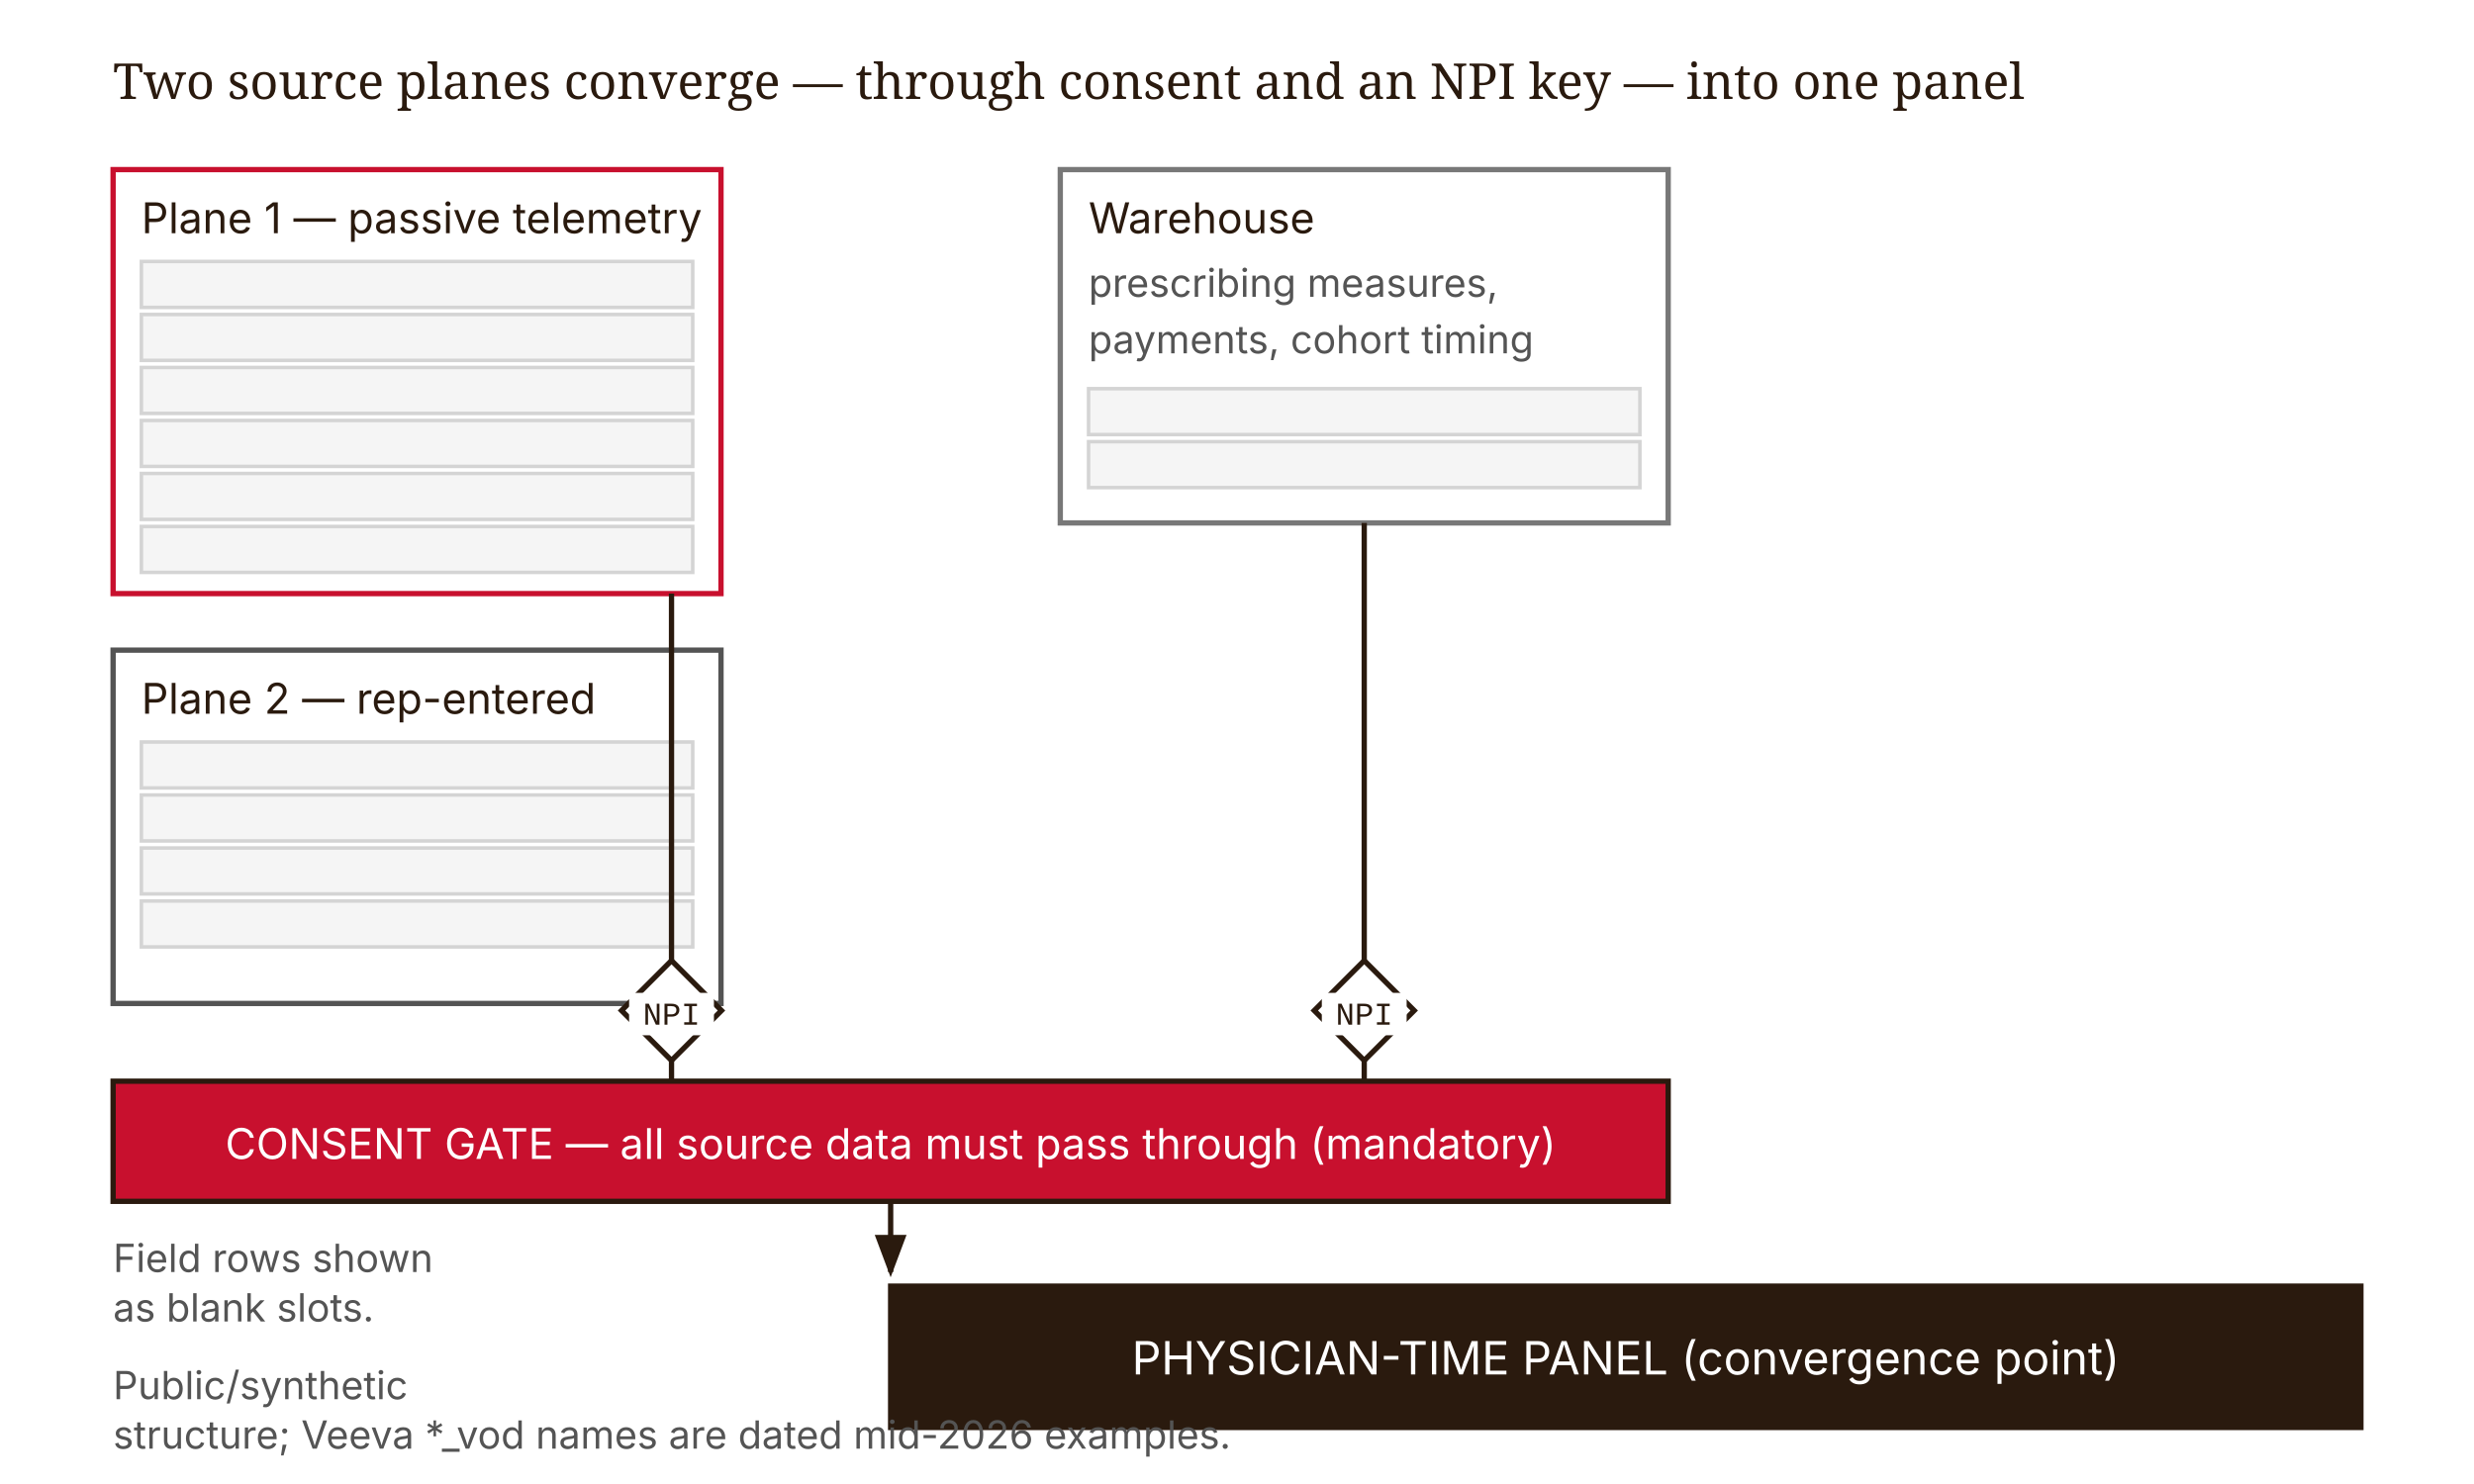
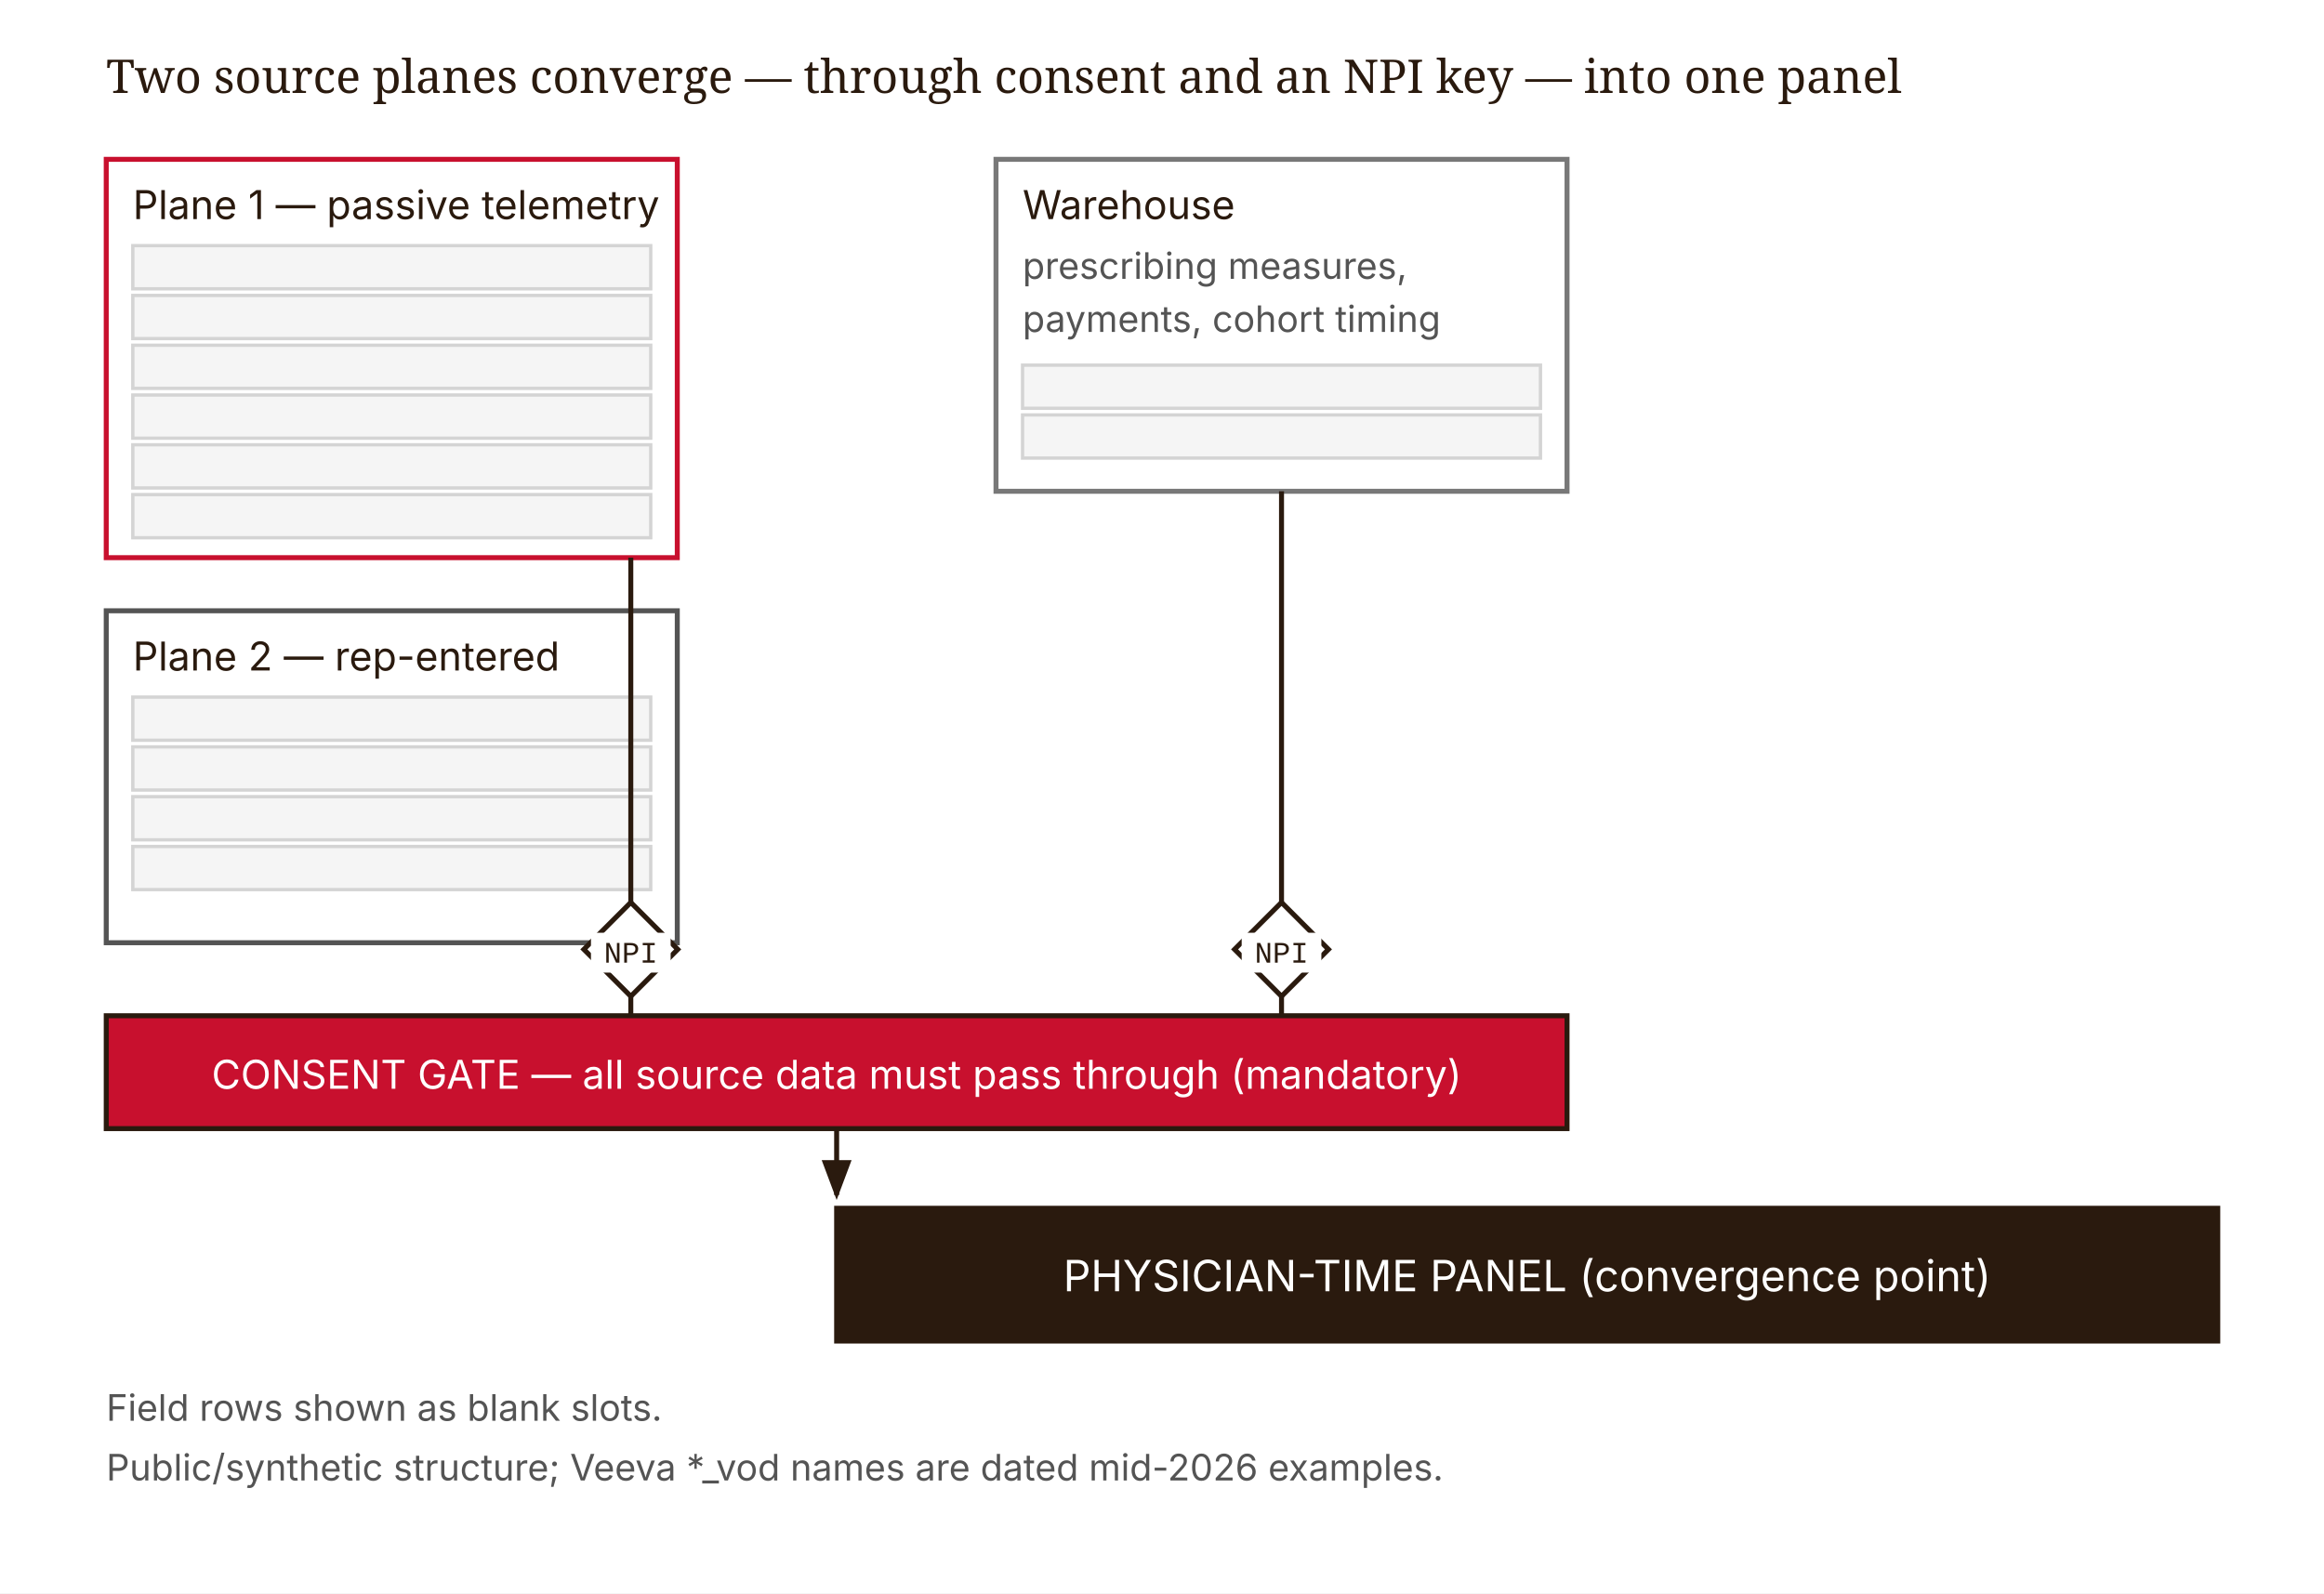
- <svg xmlns="http://www.w3.org/2000/svg" viewBox="0 0 700 420" role="img" aria-labelledby="fig-title-01">
+ <svg xmlns="http://www.w3.org/2000/svg" viewBox="0 0 700 480" role="img" aria-labelledby="fig-title-01">
  <defs>
    <marker id="arrow" markerWidth="8" markerHeight="6" refX="7" refY="3" orient="auto">
      <polygon points="0 0, 8 3, 0 6" fill="#2a1a0e" />
    </marker>
  </defs>
-   <rect x="0" y="0" width="700" height="420" fill="#FFFFFF" />
+   <rect x="0" y="0" width="700" height="480" fill="#FFFFFF" />
  <text x="32" y="28" font-family="'EB Garamond','Garamond',Georgia,serif" font-size="14" fill="#2a1a0e">Two source planes converge — through consent and an NPI key — into one panel</text>
  <rect x="32" y="48" width="172" height="120" rx="0" fill="#FFFFFF" stroke="#C8102E" stroke-width="1.5" />
  <text x="40" y="66" font-family="'Inter',-apple-system,'Helvetica Neue',sans-serif" font-size="12" fill="#2a1a0e">Plane 1 — passive telemetry</text>
  <g stroke="#D4D4D4" stroke-width="1" fill="#F5F5F5">
    <rect x="40" y="74" width="156" height="13" />
    <rect x="40" y="89" width="156" height="13" />
    <rect x="40" y="104" width="156" height="13" />
    <rect x="40" y="119" width="156" height="13" />
    <rect x="40" y="134" width="156" height="13" />
    <rect x="40" y="149" width="156" height="13" />
  </g>
  <rect x="32" y="184" width="172" height="100" rx="0" fill="#FFFFFF" stroke="#545454" stroke-width="1.5" />
  <rect x="38" y="192" width="140" height="14" fill="#FFFFFF" />
  <text x="40" y="202" font-family="'Inter',-apple-system,'Helvetica Neue',sans-serif" font-size="12" fill="#2a1a0e">Plane 2 — rep-entered</text>
  <g stroke="#D4D4D4" stroke-width="1" fill="#F5F5F5">
    <rect x="40" y="210" width="156" height="13" />
    <rect x="40" y="225" width="156" height="13" />
    <rect x="40" y="240" width="156" height="13" />
    <rect x="40" y="255" width="156" height="13" />
  </g>
  <rect x="300" y="48" width="172" height="100" rx="0" fill="#FFFFFF" stroke="#787878" stroke-width="1.5" />
  <text x="308" y="66" font-family="'Inter',-apple-system,'Helvetica Neue',sans-serif" font-size="12" fill="#2a1a0e">Warehouse</text>
  <text x="308" y="84" font-family="'Inter',-apple-system,'Helvetica Neue',sans-serif" font-size="11" fill="#545454">prescribing measures,</text>
  <text x="308" y="100" font-family="'Inter',-apple-system,'Helvetica Neue',sans-serif" font-size="11" fill="#545454">payments, cohort timing</text>
  <g stroke="#D4D4D4" stroke-width="1" fill="#F5F5F5">
    <rect x="308" y="110" width="156" height="13" />
    <rect x="308" y="125" width="156" height="13" />
  </g>
  <line x1="190" y1="168" x2="190" y2="272" stroke="#2a1a0e" stroke-width="1.5" />
  <line x1="190" y1="300" x2="190" y2="306" stroke="#2a1a0e" stroke-width="1.5" />
  <line x1="386" y1="148" x2="386" y2="272" stroke="#2a1a0e" stroke-width="1.5" />
  <line x1="386" y1="300" x2="386" y2="306" stroke="#2a1a0e" stroke-width="1.5" />
  <g>
    <rect x="180" y="276" width="20" height="20" transform="rotate(45 190 286)" fill="#FFFFFF" stroke="#2a1a0e" stroke-width="1.5" />
    <rect x="376" y="276" width="20" height="20" transform="rotate(45 386 286)" fill="#FFFFFF" stroke="#2a1a0e" stroke-width="1.5" />
  </g>
  <rect x="178" y="281" width="24" height="12" fill="#FFFFFF" />
  <rect x="374" y="281" width="24" height="12" fill="#FFFFFF" />
  <text x="190" y="290" font-family="'JetBrains Mono','Fira Code','Courier New',monospace" font-size="9" fill="#2a1a0e" text-anchor="middle">NPI</text>
  <text x="386" y="290" font-family="'JetBrains Mono','Fira Code','Courier New',monospace" font-size="9" fill="#2a1a0e" text-anchor="middle">NPI</text>
  <rect x="32" y="306" width="440" height="34" rx="0" fill="#C8102E" stroke="#2a1a0e" stroke-width="1.5" />
  <text x="252" y="328" font-family="'Inter',-apple-system,'Helvetica Neue',sans-serif" font-size="12" fill="#FFFFFF" text-anchor="middle">CONSENT GATE — all source data must pass through (mandatory)</text>
  <line x1="252" y1="340" x2="252" y2="360" stroke="#2a1a0e" stroke-width="1.5" marker-end="url(#arrow)" />
  <rect x="252" y="364" width="416" height="40" rx="0" fill="#2a1a0e" stroke="#2a1a0e" stroke-width="1.5" />
  <text x="460" y="389" font-family="'Inter',-apple-system,'Helvetica Neue',sans-serif" font-size="13" fill="#FFFFFF" text-anchor="middle">PHYSICIAN-TIME PANEL (convergence point)</text>
-   <text x="32" y="360" font-family="'Inter',-apple-system,'Helvetica Neue',sans-serif" font-size="11" fill="#545454">Field rows shown</text>
-   <text x="32" y="374" font-family="'Inter',-apple-system,'Helvetica Neue',sans-serif" font-size="11" fill="#545454">as blank slots.</text>
-   <text x="32" y="396" font-family="'Inter',-apple-system,'Helvetica Neue',sans-serif" font-size="11" fill="#545454">Public/synthetic</text>
-   <text x="32" y="410" font-family="'Inter',-apple-system,'Helvetica Neue',sans-serif" font-size="11" fill="#545454">structure; Veeva *_vod names are dated mid-2026 examples.</text>
+   <text x="32" y="428" font-family="'Inter',-apple-system,'Helvetica Neue',sans-serif" font-size="11" fill="#545454">Field rows shown as blank slots.</text>
+   <text x="32" y="446" font-family="'Inter',-apple-system,'Helvetica Neue',sans-serif" font-size="11" fill="#545454">Public/synthetic structure; Veeva *_vod names are dated mid-2026 examples.</text>
</svg>
